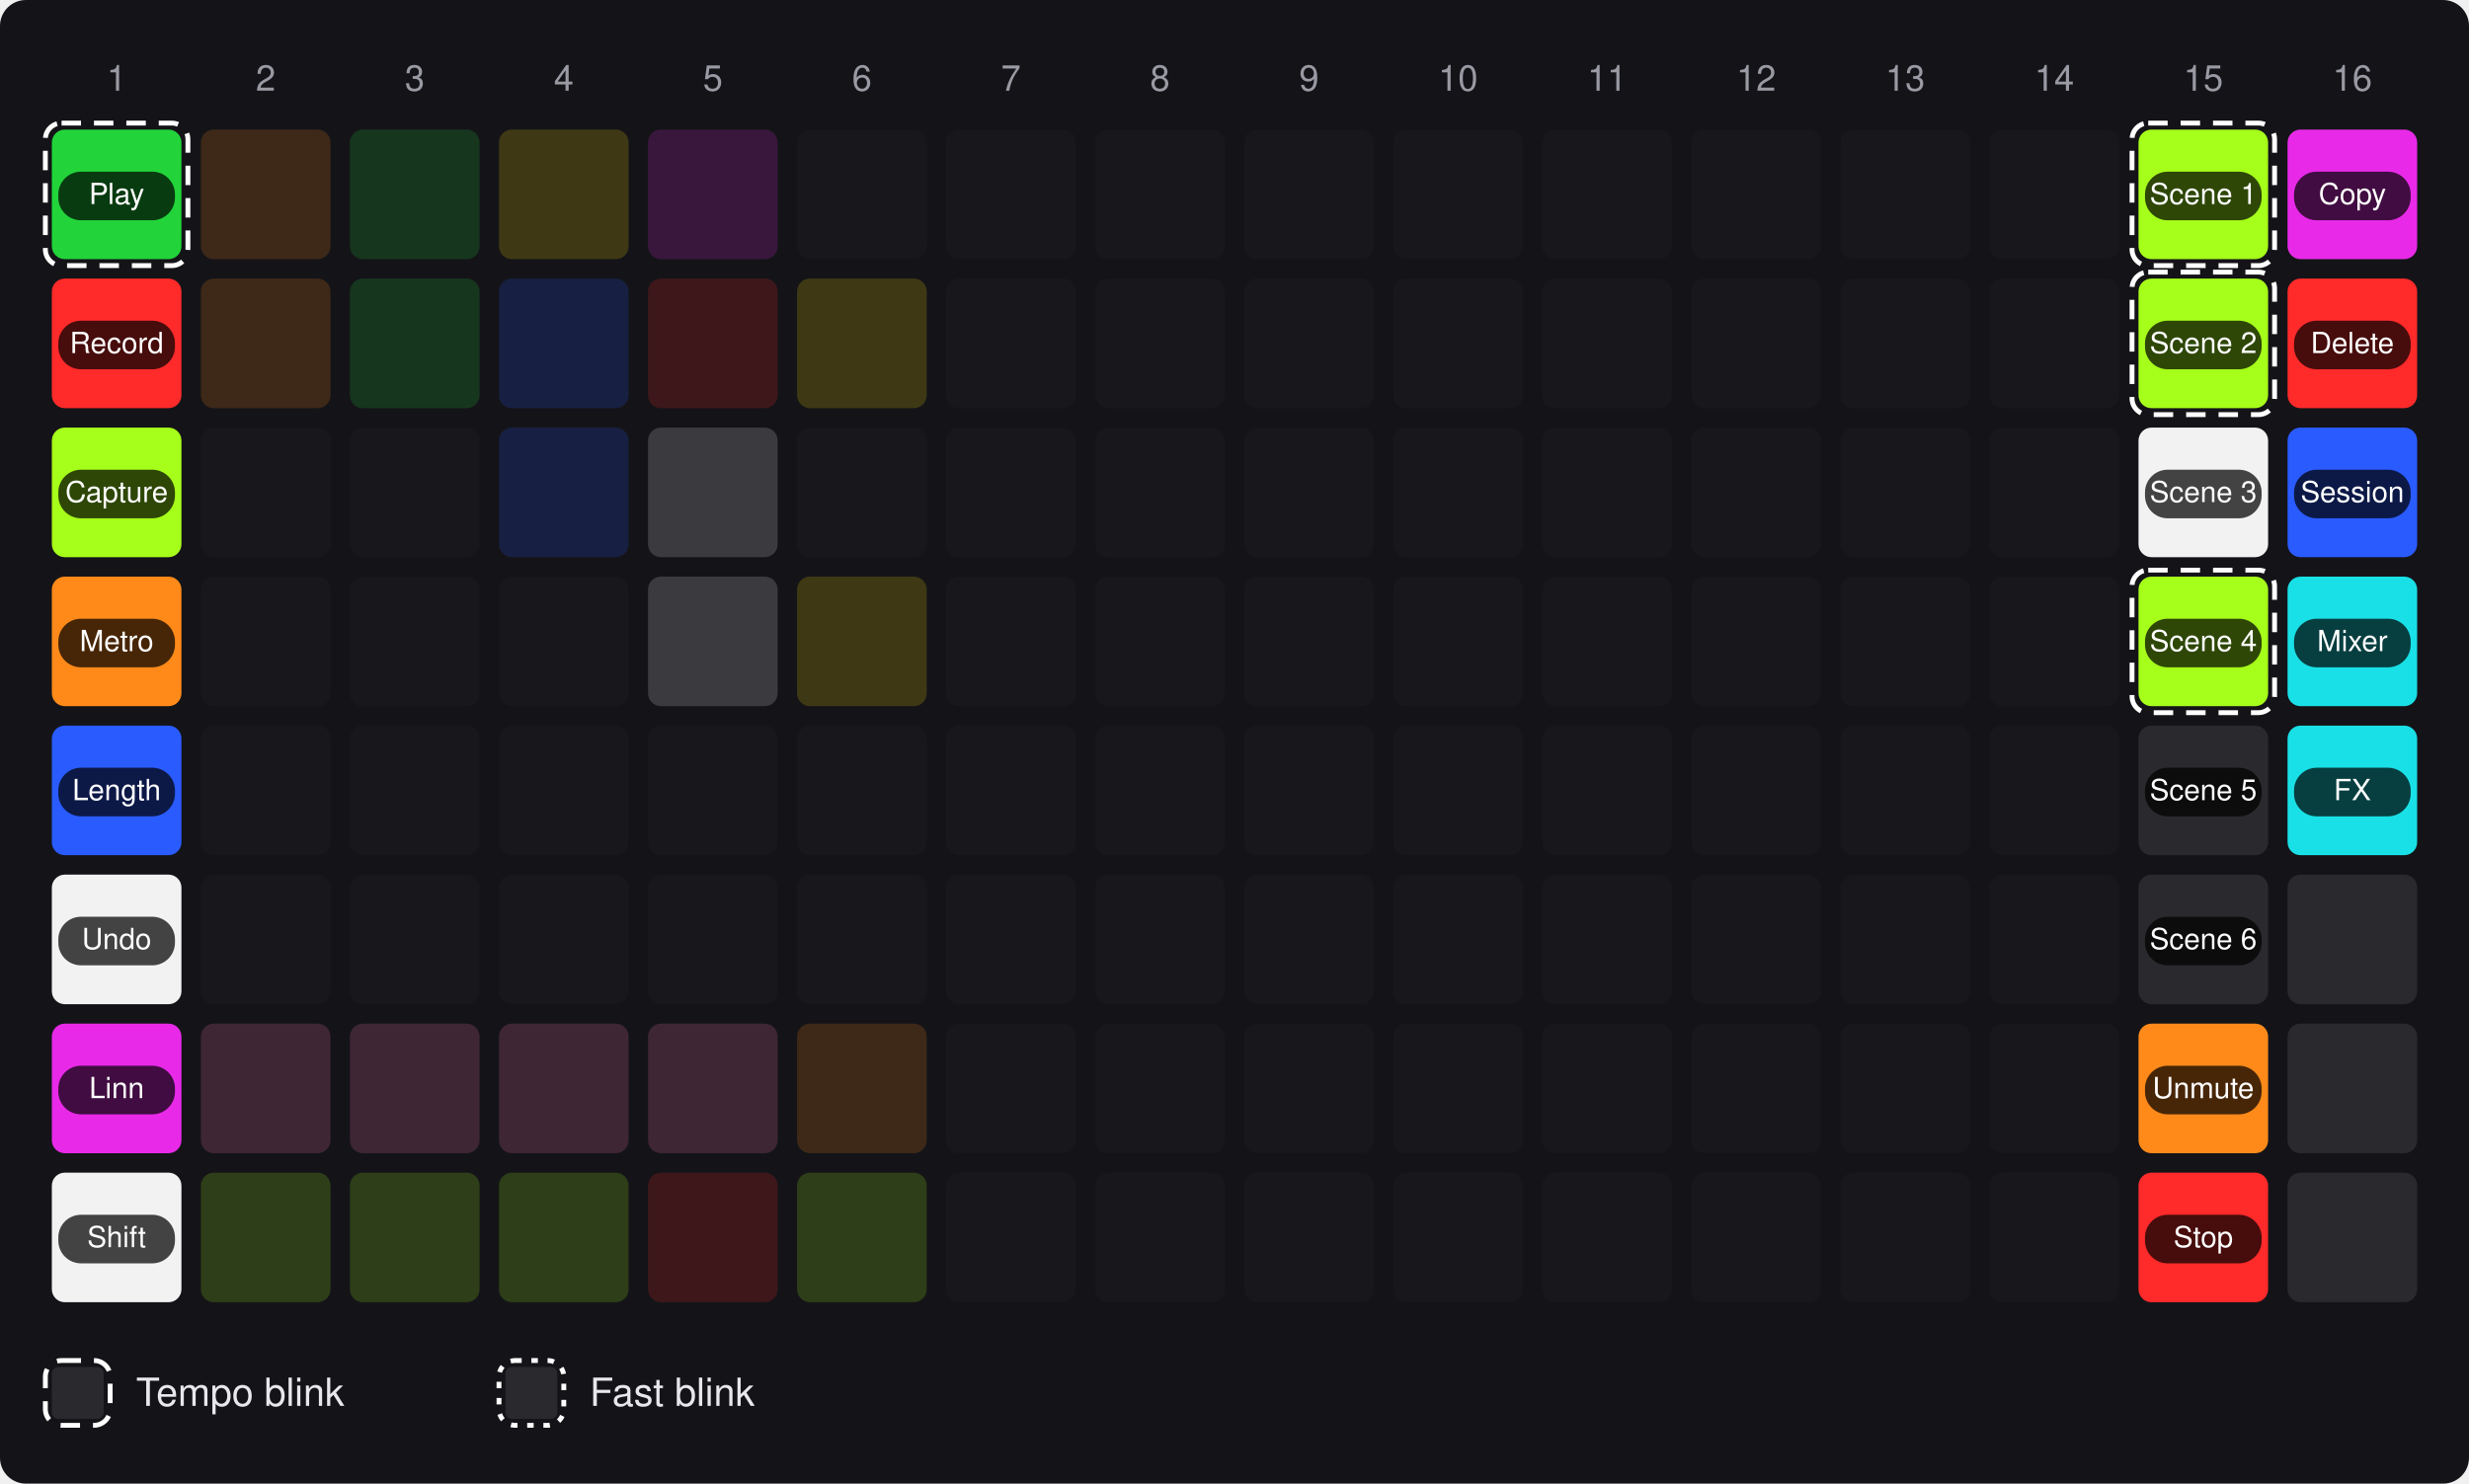
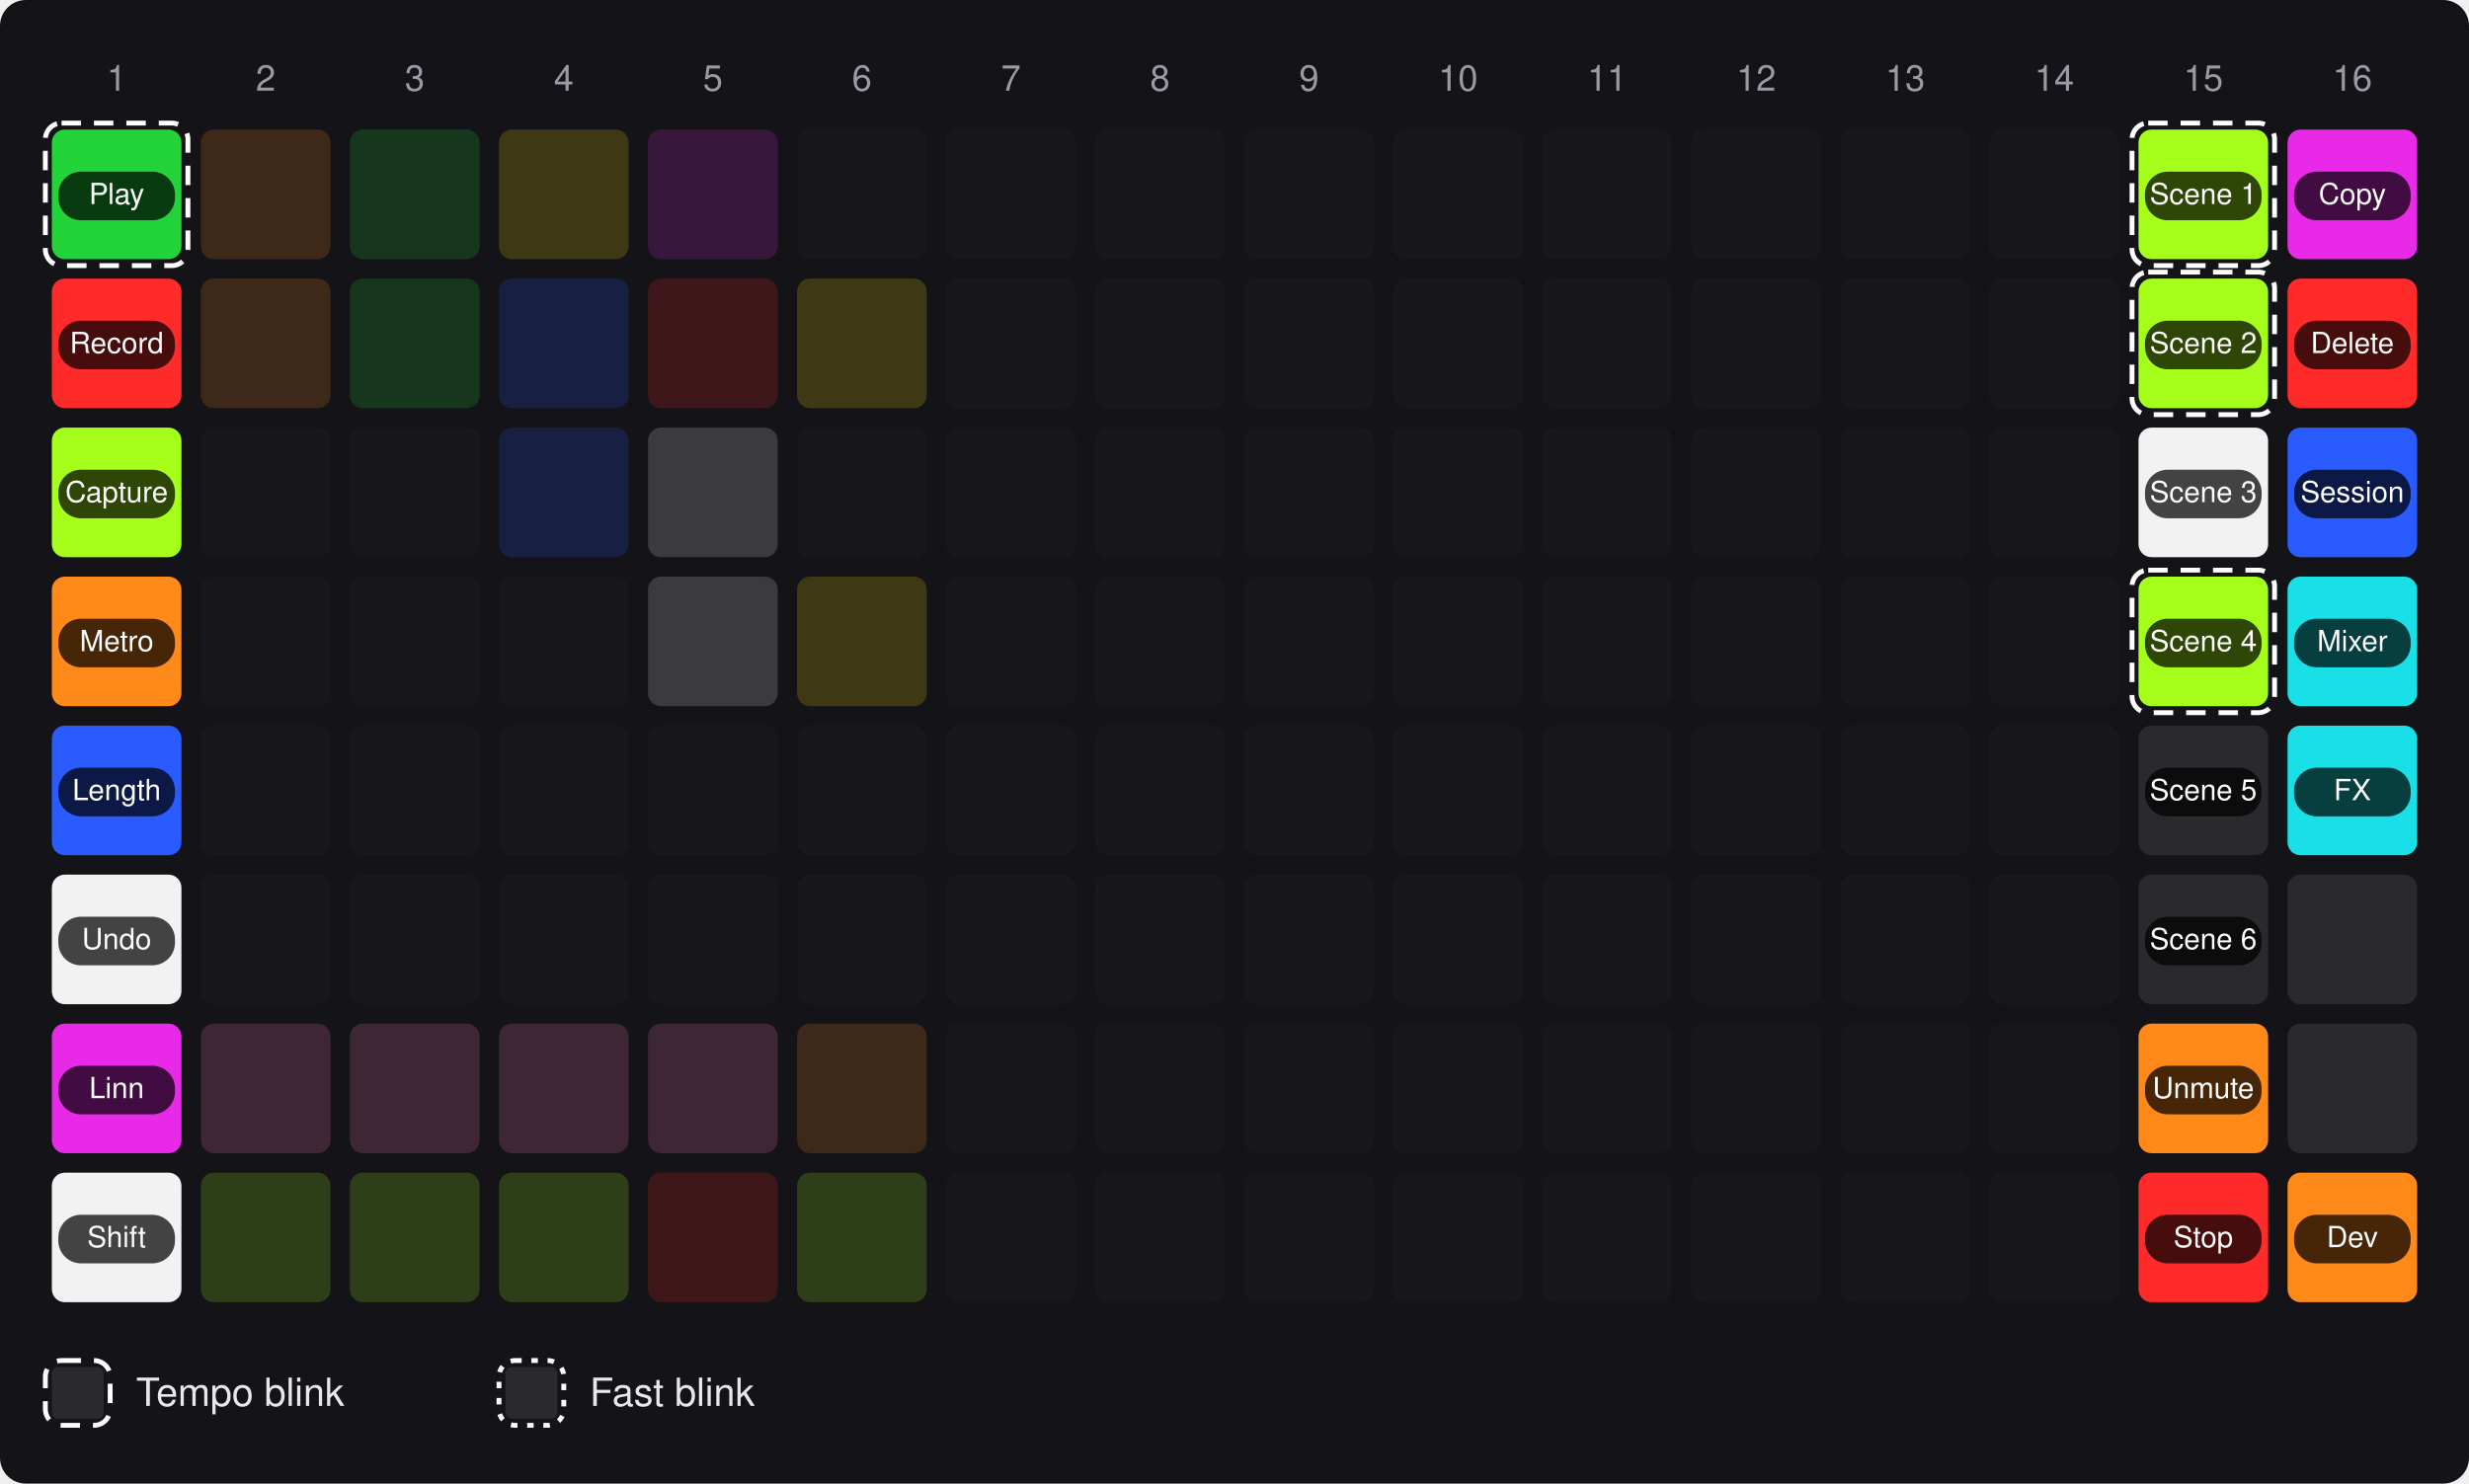
<svg xmlns="http://www.w3.org/2000/svg" width="762" height="458" viewBox="0 0 762 458" font-family="Helvetica, Arial, sans-serif">
  <rect x="0" y="0" width="762" height="458" rx="8" fill="#141418" />
  <text x="36" y="28" font-size="11" fill="#9a9aa4" text-anchor="middle">1</text>
  <text x="82" y="28" font-size="11" fill="#9a9aa4" text-anchor="middle">2</text>
  <text x="128" y="28" font-size="11" fill="#9a9aa4" text-anchor="middle">3</text>
  <text x="174" y="28" font-size="11" fill="#9a9aa4" text-anchor="middle">4</text>
  <text x="220" y="28" font-size="11" fill="#9a9aa4" text-anchor="middle">5</text>
  <text x="266" y="28" font-size="11" fill="#9a9aa4" text-anchor="middle">6</text>
  <text x="312" y="28" font-size="11" fill="#9a9aa4" text-anchor="middle">7</text>
  <text x="358" y="28" font-size="11" fill="#9a9aa4" text-anchor="middle">8</text>
  <text x="404" y="28" font-size="11" fill="#9a9aa4" text-anchor="middle">9</text>
  <text x="450" y="28" font-size="11" fill="#9a9aa4" text-anchor="middle">10</text>
  <text x="496" y="28" font-size="11" fill="#9a9aa4" text-anchor="middle">11</text>
  <text x="542" y="28" font-size="11" fill="#9a9aa4" text-anchor="middle">12</text>
  <text x="588" y="28" font-size="11" fill="#9a9aa4" text-anchor="middle">13</text>
  <text x="634" y="28" font-size="11" fill="#9a9aa4" text-anchor="middle">14</text>
  <text x="680" y="28" font-size="11" fill="#9a9aa4" text-anchor="middle">15</text>
  <text x="726" y="28" font-size="11" fill="#9a9aa4" text-anchor="middle">16</text>
  <rect x="16" y="40" width="40" height="40" rx="4" fill="#22d43a" />
  <rect x="14" y="38" width="44" height="44" rx="5" fill="none" stroke="#ffffff" stroke-width="1.5" stroke-dasharray="6 4" />
  <rect x="16" y="86" width="40" height="40" rx="4" fill="#ff2a2a" />
  <rect x="16" y="132" width="40" height="40" rx="4" fill="#a6ff1a" />
  <rect x="16" y="178" width="40" height="40" rx="4" fill="#ff8a1a" />
  <rect x="16" y="224" width="40" height="40" rx="4" fill="#2a5bff" />
  <rect x="16" y="270" width="40" height="40" rx="4" fill="#f2f2f2" />
  <rect x="16" y="316" width="40" height="40" rx="4" fill="#e82ae8" />
  <rect x="16" y="362" width="40" height="40" rx="4" fill="#f2f2f2" />
  <rect x="62" y="40" width="40" height="40" rx="4" fill="#ff8a1a" fill-opacity="0.18" />
  <rect x="62" y="86" width="40" height="40" rx="4" fill="#ff8a1a" fill-opacity="0.18" />
  <rect x="62" y="132" width="40" height="40" rx="4" fill="#2a2a2e" fill-opacity="0.18" />
  <rect x="62" y="178" width="40" height="40" rx="4" fill="#2a2a2e" fill-opacity="0.18" />
  <rect x="62" y="224" width="40" height="40" rx="4" fill="#2a2a2e" fill-opacity="0.18" />
  <rect x="62" y="270" width="40" height="40" rx="4" fill="#2a2a2e" fill-opacity="0.18" />
  <rect x="62" y="316" width="40" height="40" rx="4" fill="#ff7ab8" fill-opacity="0.18" />
  <rect x="62" y="362" width="40" height="40" rx="4" fill="#a6ff1a" fill-opacity="0.18" />
  <rect x="108" y="40" width="40" height="40" rx="4" fill="#22d43a" fill-opacity="0.18" />
  <rect x="108" y="86" width="40" height="40" rx="4" fill="#22d43a" fill-opacity="0.18" />
  <rect x="108" y="132" width="40" height="40" rx="4" fill="#2a2a2e" fill-opacity="0.18" />
  <rect x="108" y="178" width="40" height="40" rx="4" fill="#2a2a2e" fill-opacity="0.18" />
  <rect x="108" y="224" width="40" height="40" rx="4" fill="#2a2a2e" fill-opacity="0.18" />
  <rect x="108" y="270" width="40" height="40" rx="4" fill="#2a2a2e" fill-opacity="0.18" />
  <rect x="108" y="316" width="40" height="40" rx="4" fill="#ff7ab8" fill-opacity="0.18" />
  <rect x="108" y="362" width="40" height="40" rx="4" fill="#a6ff1a" fill-opacity="0.18" />
  <rect x="154" y="40" width="40" height="40" rx="4" fill="#ffe600" fill-opacity="0.18" />
  <rect x="154" y="86" width="40" height="40" rx="4" fill="#2a5bff" fill-opacity="0.18" />
  <rect x="154" y="132" width="40" height="40" rx="4" fill="#2a5bff" fill-opacity="0.18" />
  <rect x="154" y="178" width="40" height="40" rx="4" fill="#2a2a2e" fill-opacity="0.18" />
  <rect x="154" y="224" width="40" height="40" rx="4" fill="#2a2a2e" fill-opacity="0.18" />
  <rect x="154" y="270" width="40" height="40" rx="4" fill="#2a2a2e" fill-opacity="0.18" />
  <rect x="154" y="316" width="40" height="40" rx="4" fill="#ff7ab8" fill-opacity="0.18" />
  <rect x="154" y="362" width="40" height="40" rx="4" fill="#a6ff1a" fill-opacity="0.18" />
  <rect x="200" y="40" width="40" height="40" rx="4" fill="#e82ae8" fill-opacity="0.18" />
  <rect x="200" y="86" width="40" height="40" rx="4" fill="#ff2a2a" fill-opacity="0.18" />
  <rect x="200" y="132" width="40" height="40" rx="4" fill="#f2f2f2" fill-opacity="0.18" />
  <rect x="200" y="178" width="40" height="40" rx="4" fill="#f2f2f2" fill-opacity="0.18" />
  <rect x="200" y="224" width="40" height="40" rx="4" fill="#2a2a2e" fill-opacity="0.18" />
  <rect x="200" y="270" width="40" height="40" rx="4" fill="#2a2a2e" fill-opacity="0.18" />
  <rect x="200" y="316" width="40" height="40" rx="4" fill="#ff7ab8" fill-opacity="0.18" />
  <rect x="200" y="362" width="40" height="40" rx="4" fill="#ff2a2a" fill-opacity="0.18" />
  <rect x="246" y="40" width="40" height="40" rx="4" fill="#2a2a2e" fill-opacity="0.18" />
  <rect x="246" y="86" width="40" height="40" rx="4" fill="#ffe600" fill-opacity="0.18" />
  <rect x="246" y="132" width="40" height="40" rx="4" fill="#2a2a2e" fill-opacity="0.18" />
  <rect x="246" y="178" width="40" height="40" rx="4" fill="#ffe600" fill-opacity="0.18" />
  <rect x="246" y="224" width="40" height="40" rx="4" fill="#2a2a2e" fill-opacity="0.18" />
  <rect x="246" y="270" width="40" height="40" rx="4" fill="#2a2a2e" fill-opacity="0.18" />
  <rect x="246" y="316" width="40" height="40" rx="4" fill="#ff8a1a" fill-opacity="0.18" />
  <rect x="246" y="362" width="40" height="40" rx="4" fill="#a6ff1a" fill-opacity="0.18" />
  <rect x="292" y="40" width="40" height="40" rx="4" fill="#2a2a2e" fill-opacity="0.18" />
  <rect x="292" y="86" width="40" height="40" rx="4" fill="#2a2a2e" fill-opacity="0.18" />
  <rect x="292" y="132" width="40" height="40" rx="4" fill="#2a2a2e" fill-opacity="0.18" />
  <rect x="292" y="178" width="40" height="40" rx="4" fill="#2a2a2e" fill-opacity="0.18" />
  <rect x="292" y="224" width="40" height="40" rx="4" fill="#2a2a2e" fill-opacity="0.18" />
  <rect x="292" y="270" width="40" height="40" rx="4" fill="#2a2a2e" fill-opacity="0.18" />
  <rect x="292" y="316" width="40" height="40" rx="4" fill="#2a2a2e" fill-opacity="0.18" />
  <rect x="292" y="362" width="40" height="40" rx="4" fill="#2a2a2e" fill-opacity="0.18" />
  <rect x="338" y="40" width="40" height="40" rx="4" fill="#2a2a2e" fill-opacity="0.18" />
  <rect x="338" y="86" width="40" height="40" rx="4" fill="#2a2a2e" fill-opacity="0.18" />
  <rect x="338" y="132" width="40" height="40" rx="4" fill="#2a2a2e" fill-opacity="0.18" />
  <rect x="338" y="178" width="40" height="40" rx="4" fill="#2a2a2e" fill-opacity="0.18" />
  <rect x="338" y="224" width="40" height="40" rx="4" fill="#2a2a2e" fill-opacity="0.18" />
  <rect x="338" y="270" width="40" height="40" rx="4" fill="#2a2a2e" fill-opacity="0.18" />
  <rect x="338" y="316" width="40" height="40" rx="4" fill="#2a2a2e" fill-opacity="0.18" />
  <rect x="338" y="362" width="40" height="40" rx="4" fill="#2a2a2e" fill-opacity="0.18" />
  <rect x="384" y="40" width="40" height="40" rx="4" fill="#2a2a2e" fill-opacity="0.18" />
  <rect x="384" y="86" width="40" height="40" rx="4" fill="#2a2a2e" fill-opacity="0.18" />
  <rect x="384" y="132" width="40" height="40" rx="4" fill="#2a2a2e" fill-opacity="0.18" />
  <rect x="384" y="178" width="40" height="40" rx="4" fill="#2a2a2e" fill-opacity="0.18" />
  <rect x="384" y="224" width="40" height="40" rx="4" fill="#2a2a2e" fill-opacity="0.18" />
  <rect x="384" y="270" width="40" height="40" rx="4" fill="#2a2a2e" fill-opacity="0.18" />
  <rect x="384" y="316" width="40" height="40" rx="4" fill="#2a2a2e" fill-opacity="0.18" />
  <rect x="384" y="362" width="40" height="40" rx="4" fill="#2a2a2e" fill-opacity="0.18" />
  <rect x="430" y="40" width="40" height="40" rx="4" fill="#2a2a2e" fill-opacity="0.18" />
  <rect x="430" y="86" width="40" height="40" rx="4" fill="#2a2a2e" fill-opacity="0.18" />
  <rect x="430" y="132" width="40" height="40" rx="4" fill="#2a2a2e" fill-opacity="0.18" />
  <rect x="430" y="178" width="40" height="40" rx="4" fill="#2a2a2e" fill-opacity="0.18" />
  <rect x="430" y="224" width="40" height="40" rx="4" fill="#2a2a2e" fill-opacity="0.18" />
  <rect x="430" y="270" width="40" height="40" rx="4" fill="#2a2a2e" fill-opacity="0.18" />
  <rect x="430" y="316" width="40" height="40" rx="4" fill="#2a2a2e" fill-opacity="0.18" />
  <rect x="430" y="362" width="40" height="40" rx="4" fill="#2a2a2e" fill-opacity="0.18" />
  <rect x="476" y="40" width="40" height="40" rx="4" fill="#2a2a2e" fill-opacity="0.18" />
  <rect x="476" y="86" width="40" height="40" rx="4" fill="#2a2a2e" fill-opacity="0.18" />
  <rect x="476" y="132" width="40" height="40" rx="4" fill="#2a2a2e" fill-opacity="0.18" />
  <rect x="476" y="178" width="40" height="40" rx="4" fill="#2a2a2e" fill-opacity="0.18" />
  <rect x="476" y="224" width="40" height="40" rx="4" fill="#2a2a2e" fill-opacity="0.18" />
  <rect x="476" y="270" width="40" height="40" rx="4" fill="#2a2a2e" fill-opacity="0.18" />
  <rect x="476" y="316" width="40" height="40" rx="4" fill="#2a2a2e" fill-opacity="0.18" />
  <rect x="476" y="362" width="40" height="40" rx="4" fill="#2a2a2e" fill-opacity="0.18" />
  <rect x="522" y="40" width="40" height="40" rx="4" fill="#2a2a2e" fill-opacity="0.18" />
  <rect x="522" y="86" width="40" height="40" rx="4" fill="#2a2a2e" fill-opacity="0.18" />
  <rect x="522" y="132" width="40" height="40" rx="4" fill="#2a2a2e" fill-opacity="0.18" />
  <rect x="522" y="178" width="40" height="40" rx="4" fill="#2a2a2e" fill-opacity="0.18" />
  <rect x="522" y="224" width="40" height="40" rx="4" fill="#2a2a2e" fill-opacity="0.18" />
  <rect x="522" y="270" width="40" height="40" rx="4" fill="#2a2a2e" fill-opacity="0.18" />
  <rect x="522" y="316" width="40" height="40" rx="4" fill="#2a2a2e" fill-opacity="0.18" />
  <rect x="522" y="362" width="40" height="40" rx="4" fill="#2a2a2e" fill-opacity="0.18" />
  <rect x="568" y="40" width="40" height="40" rx="4" fill="#2a2a2e" fill-opacity="0.18" />
  <rect x="568" y="86" width="40" height="40" rx="4" fill="#2a2a2e" fill-opacity="0.18" />
  <rect x="568" y="132" width="40" height="40" rx="4" fill="#2a2a2e" fill-opacity="0.18" />
  <rect x="568" y="178" width="40" height="40" rx="4" fill="#2a2a2e" fill-opacity="0.18" />
  <rect x="568" y="224" width="40" height="40" rx="4" fill="#2a2a2e" fill-opacity="0.18" />
  <rect x="568" y="270" width="40" height="40" rx="4" fill="#2a2a2e" fill-opacity="0.18" />
  <rect x="568" y="316" width="40" height="40" rx="4" fill="#2a2a2e" fill-opacity="0.18" />
  <rect x="568" y="362" width="40" height="40" rx="4" fill="#2a2a2e" fill-opacity="0.18" />
  <rect x="614" y="40" width="40" height="40" rx="4" fill="#2a2a2e" fill-opacity="0.18" />
  <rect x="614" y="86" width="40" height="40" rx="4" fill="#2a2a2e" fill-opacity="0.18" />
  <rect x="614" y="132" width="40" height="40" rx="4" fill="#2a2a2e" fill-opacity="0.18" />
  <rect x="614" y="178" width="40" height="40" rx="4" fill="#2a2a2e" fill-opacity="0.18" />
  <rect x="614" y="224" width="40" height="40" rx="4" fill="#2a2a2e" fill-opacity="0.18" />
  <rect x="614" y="270" width="40" height="40" rx="4" fill="#2a2a2e" fill-opacity="0.18" />
  <rect x="614" y="316" width="40" height="40" rx="4" fill="#2a2a2e" fill-opacity="0.18" />
  <rect x="614" y="362" width="40" height="40" rx="4" fill="#2a2a2e" fill-opacity="0.18" />
  <rect x="660" y="40" width="40" height="40" rx="4" fill="#a6ff1a" />
  <rect x="658" y="38" width="44" height="44" rx="5" fill="none" stroke="#ffffff" stroke-width="1.5" stroke-dasharray="6 4" />
  <rect x="660" y="86" width="40" height="40" rx="4" fill="#a6ff1a" />
  <rect x="658" y="84" width="44" height="44" rx="5" fill="none" stroke="#ffffff" stroke-width="1.5" stroke-dasharray="6 4" />
  <rect x="660" y="132" width="40" height="40" rx="4" fill="#f2f2f2" />
  <rect x="660" y="178" width="40" height="40" rx="4" fill="#a6ff1a" />
  <rect x="658" y="176" width="44" height="44" rx="5" fill="none" stroke="#ffffff" stroke-width="1.5" stroke-dasharray="6 4" />
  <rect x="660" y="224" width="40" height="40" rx="4" fill="#2a2a2e" />
  <rect x="660" y="270" width="40" height="40" rx="4" fill="#2a2a2e" />
  <rect x="660" y="316" width="40" height="40" rx="4" fill="#ff8a1a" />
  <rect x="660" y="362" width="40" height="40" rx="4" fill="#ff2a2a" />
  <rect x="706" y="40" width="40" height="40" rx="4" fill="#e82ae8" />
  <rect x="706" y="86" width="40" height="40" rx="4" fill="#ff2a2a" />
  <rect x="706" y="132" width="40" height="40" rx="4" fill="#2a5bff" />
  <rect x="706" y="178" width="40" height="40" rx="4" fill="#19e0e6" />
  <rect x="706" y="224" width="40" height="40" rx="4" fill="#19e0e6" />
  <rect x="706" y="270" width="40" height="40" rx="4" fill="#2a2a2e" />
  <rect x="706" y="316" width="40" height="40" rx="4" fill="#2a2a2e" />
-   <rect x="706" y="362" width="40" height="40" rx="4" fill="#2a2a2e" />
+   <rect x="706" y="362" width="40" height="40" rx="4" fill="#ff8a1a" />
  <rect x="18" y="53" width="36" height="15" rx="7" fill="#000000" fill-opacity="0.72" />
  <text x="36" y="63" font-size="9" fill="#ffffff" text-anchor="middle">Play</text>
  <rect x="18" y="99" width="36" height="15" rx="7" fill="#000000" fill-opacity="0.72" />
  <text x="36" y="109" font-size="9" fill="#ffffff" text-anchor="middle">Record</text>
  <rect x="18" y="145" width="36" height="15" rx="7" fill="#000000" fill-opacity="0.72" />
  <text x="36" y="155" font-size="9" fill="#ffffff" text-anchor="middle">Capture</text>
  <rect x="18" y="191" width="36" height="15" rx="7" fill="#000000" fill-opacity="0.72" />
  <text x="36" y="201" font-size="9" fill="#ffffff" text-anchor="middle">Metro</text>
  <rect x="18" y="237" width="36" height="15" rx="7" fill="#000000" fill-opacity="0.72" />
  <text x="36" y="247" font-size="9" fill="#ffffff" text-anchor="middle">Length</text>
  <rect x="18" y="283" width="36" height="15" rx="7" fill="#000000" fill-opacity="0.72" />
  <text x="36" y="293" font-size="9" fill="#ffffff" text-anchor="middle">Undo</text>
  <rect x="18" y="329" width="36" height="15" rx="7" fill="#000000" fill-opacity="0.72" />
  <text x="36" y="339" font-size="9" fill="#ffffff" text-anchor="middle">Linn</text>
  <rect x="18" y="375" width="36" height="15" rx="7" fill="#000000" fill-opacity="0.72" />
  <text x="36" y="385" font-size="9" fill="#ffffff" text-anchor="middle">Shift</text>
  <rect x="662" y="53" width="36" height="15" rx="7" fill="#000000" fill-opacity="0.72" />
  <text x="680" y="63" font-size="9" fill="#ffffff" text-anchor="middle">Scene 1</text>
  <rect x="662" y="99" width="36" height="15" rx="7" fill="#000000" fill-opacity="0.72" />
  <text x="680" y="109" font-size="9" fill="#ffffff" text-anchor="middle">Scene 2</text>
  <rect x="662" y="145" width="36" height="15" rx="7" fill="#000000" fill-opacity="0.72" />
  <text x="680" y="155" font-size="9" fill="#ffffff" text-anchor="middle">Scene 3</text>
  <rect x="662" y="191" width="36" height="15" rx="7" fill="#000000" fill-opacity="0.72" />
  <text x="680" y="201" font-size="9" fill="#ffffff" text-anchor="middle">Scene 4</text>
  <rect x="662" y="237" width="36" height="15" rx="7" fill="#000000" fill-opacity="0.72" />
  <text x="680" y="247" font-size="9" fill="#ffffff" text-anchor="middle">Scene 5</text>
  <rect x="662" y="283" width="36" height="15" rx="7" fill="#000000" fill-opacity="0.72" />
  <text x="680" y="293" font-size="9" fill="#ffffff" text-anchor="middle">Scene 6</text>
  <rect x="662" y="329" width="36" height="15" rx="7" fill="#000000" fill-opacity="0.72" />
  <text x="680" y="339" font-size="9" fill="#ffffff" text-anchor="middle">Unmute</text>
  <rect x="662" y="375" width="36" height="15" rx="7" fill="#000000" fill-opacity="0.72" />
  <text x="680" y="385" font-size="9" fill="#ffffff" text-anchor="middle">Stop</text>
  <rect x="708" y="53" width="36" height="15" rx="7" fill="#000000" fill-opacity="0.72" />
  <text x="726" y="63" font-size="9" fill="#ffffff" text-anchor="middle">Copy</text>
  <rect x="708" y="99" width="36" height="15" rx="7" fill="#000000" fill-opacity="0.72" />
  <text x="726" y="109" font-size="9" fill="#ffffff" text-anchor="middle">Delete</text>
  <rect x="708" y="145" width="36" height="15" rx="7" fill="#000000" fill-opacity="0.72" />
  <text x="726" y="155" font-size="9" fill="#ffffff" text-anchor="middle">Session</text>
  <rect x="708" y="191" width="36" height="15" rx="7" fill="#000000" fill-opacity="0.72" />
  <text x="726" y="201" font-size="9" fill="#ffffff" text-anchor="middle">Mixer</text>
  <rect x="708" y="237" width="36" height="15" rx="7" fill="#000000" fill-opacity="0.72" />
  <text x="726" y="247" font-size="9" fill="#ffffff" text-anchor="middle">FX</text>
+   <rect x="708" y="375" width="36" height="15" rx="7" fill="#000000" fill-opacity="0.72" />
+   <text x="726" y="385" font-size="9" fill="#ffffff" text-anchor="middle">Dev</text>
  <rect x="16" y="422" width="16" height="16" rx="2" fill="#2a2a2e" />
  <rect x="14" y="420" width="20" height="20" rx="5" fill="none" stroke="#ffffff" stroke-width="1.5" stroke-dasharray="6 4" />
  <text x="42" y="434" font-size="12" fill="#e8e8ec">Tempo blink</text>
  <rect x="156" y="422" width="16" height="16" rx="2" fill="#2a2a2e" />
  <rect x="154" y="420" width="20" height="20" rx="5" fill="none" stroke="#ffffff" stroke-width="1.5" stroke-dasharray="2 3" />
  <text x="182" y="434" font-size="12" fill="#e8e8ec">Fast blink</text>
</svg>
